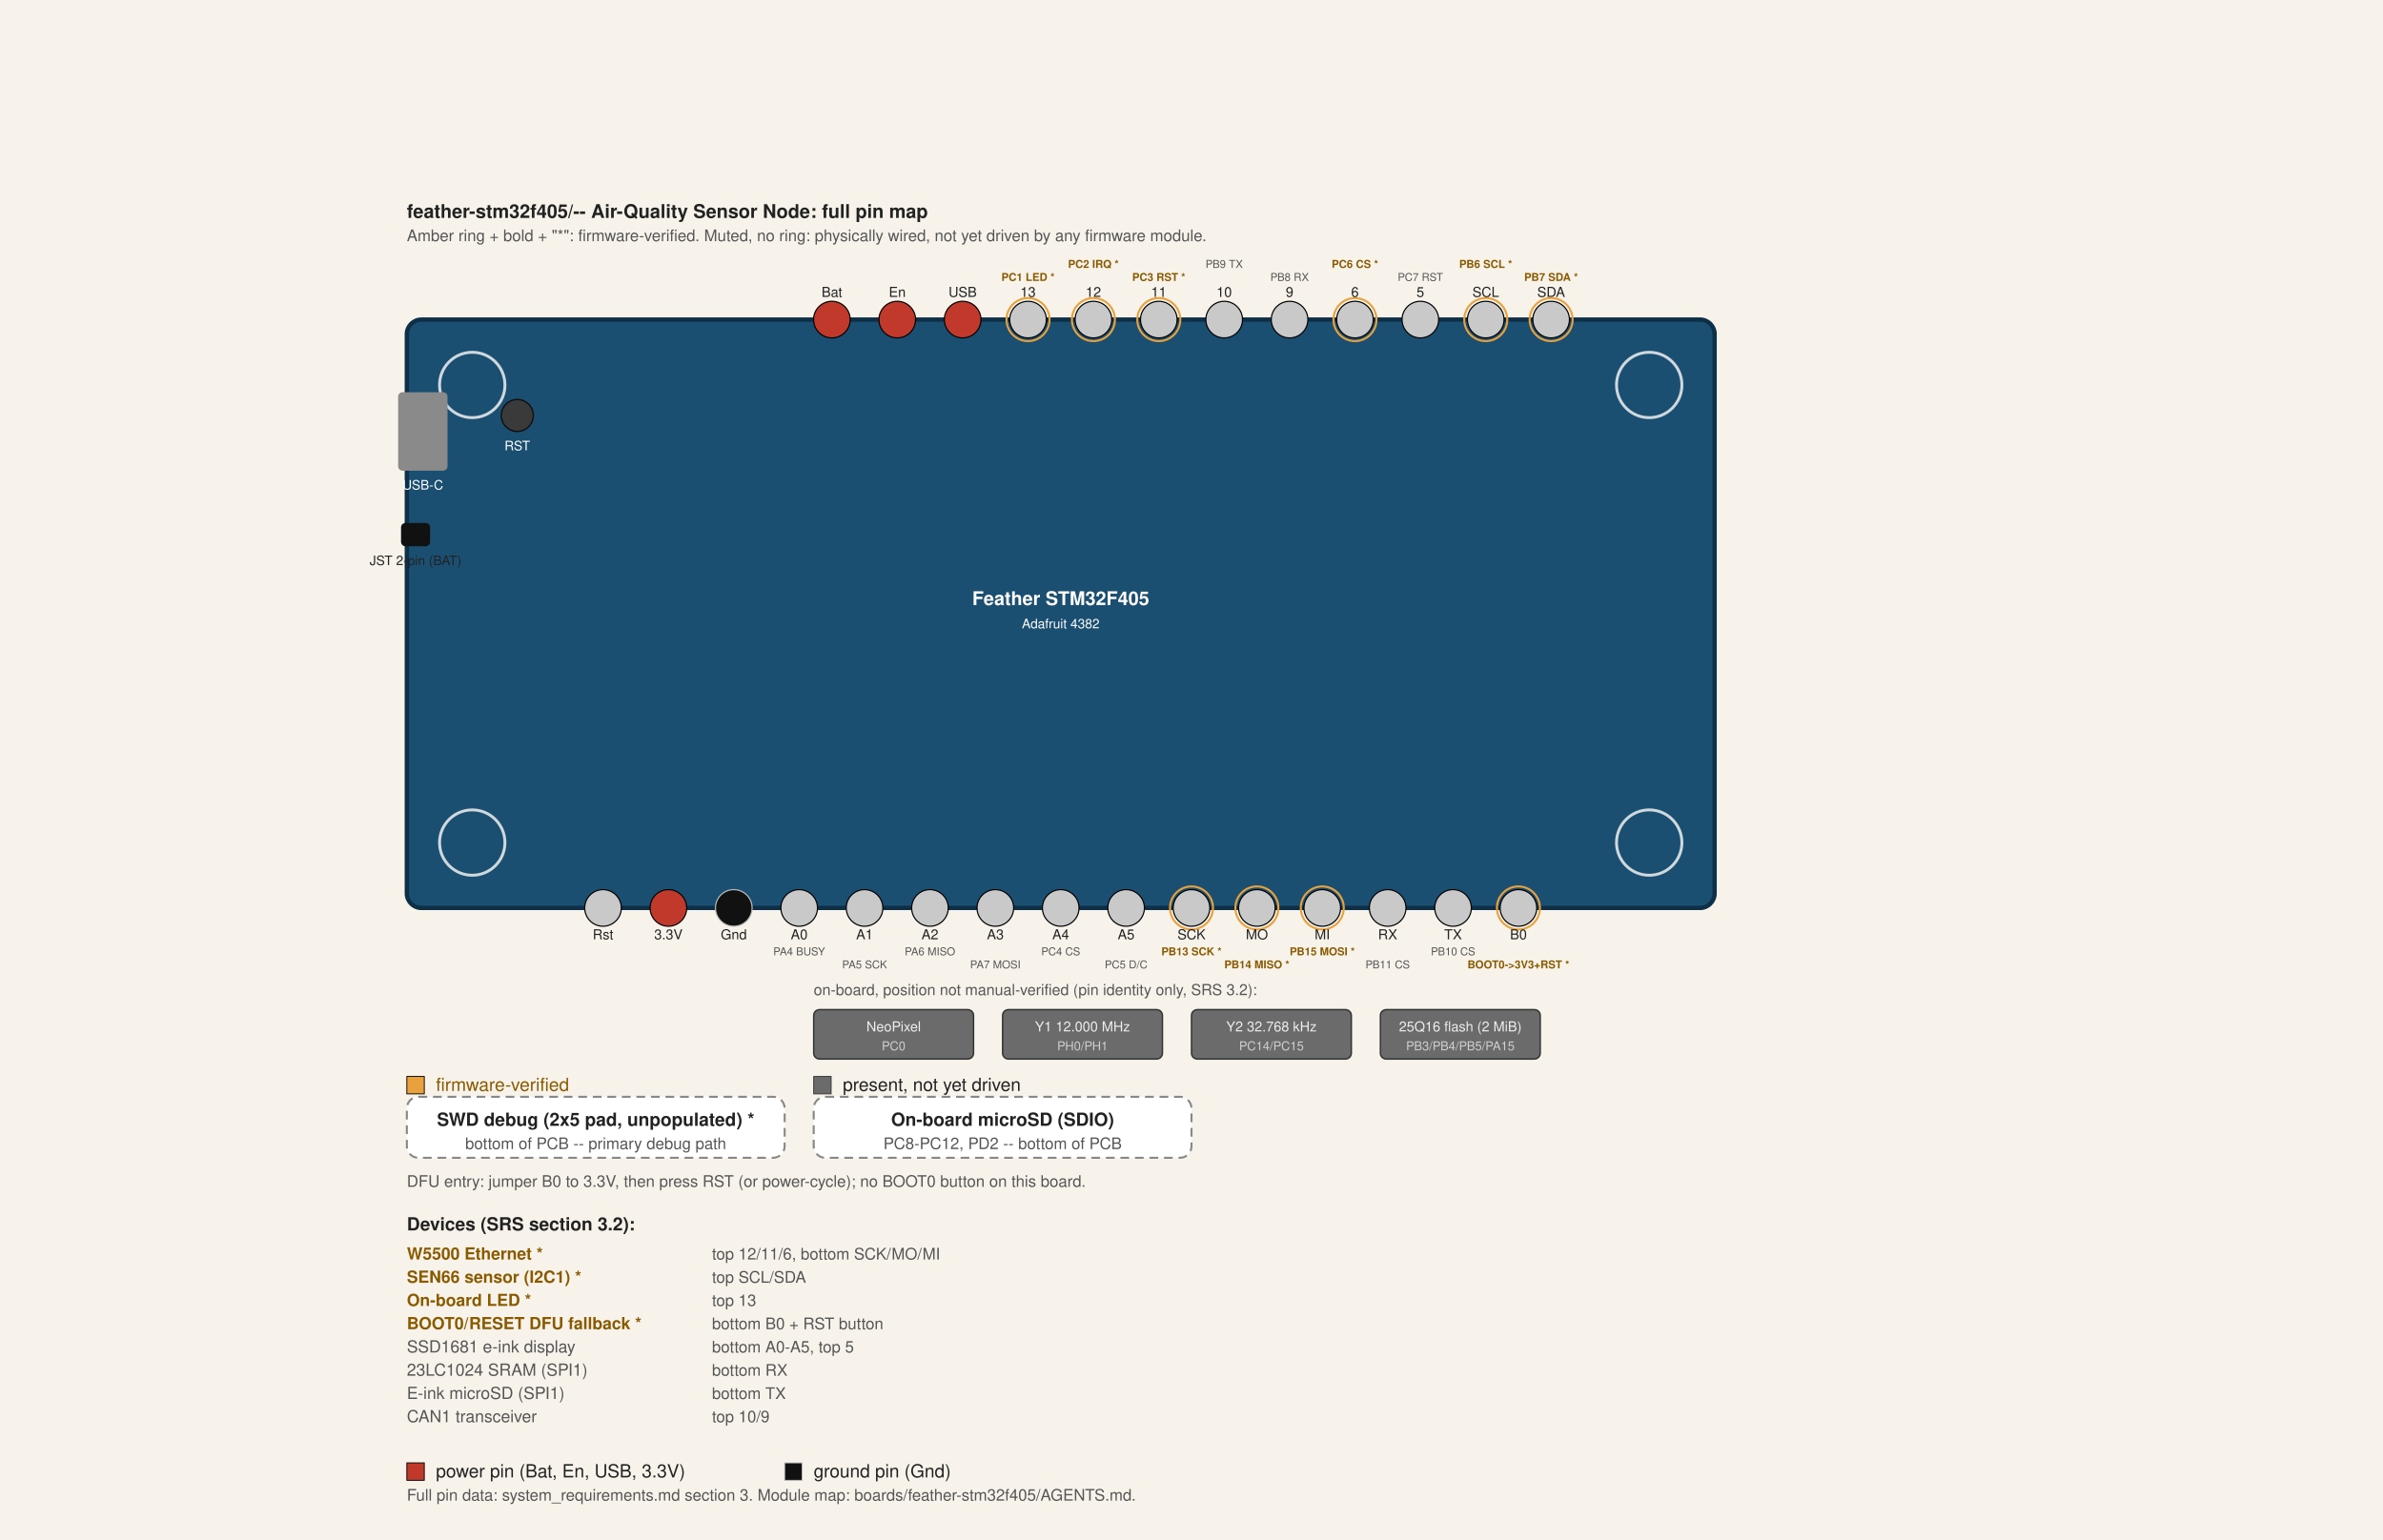
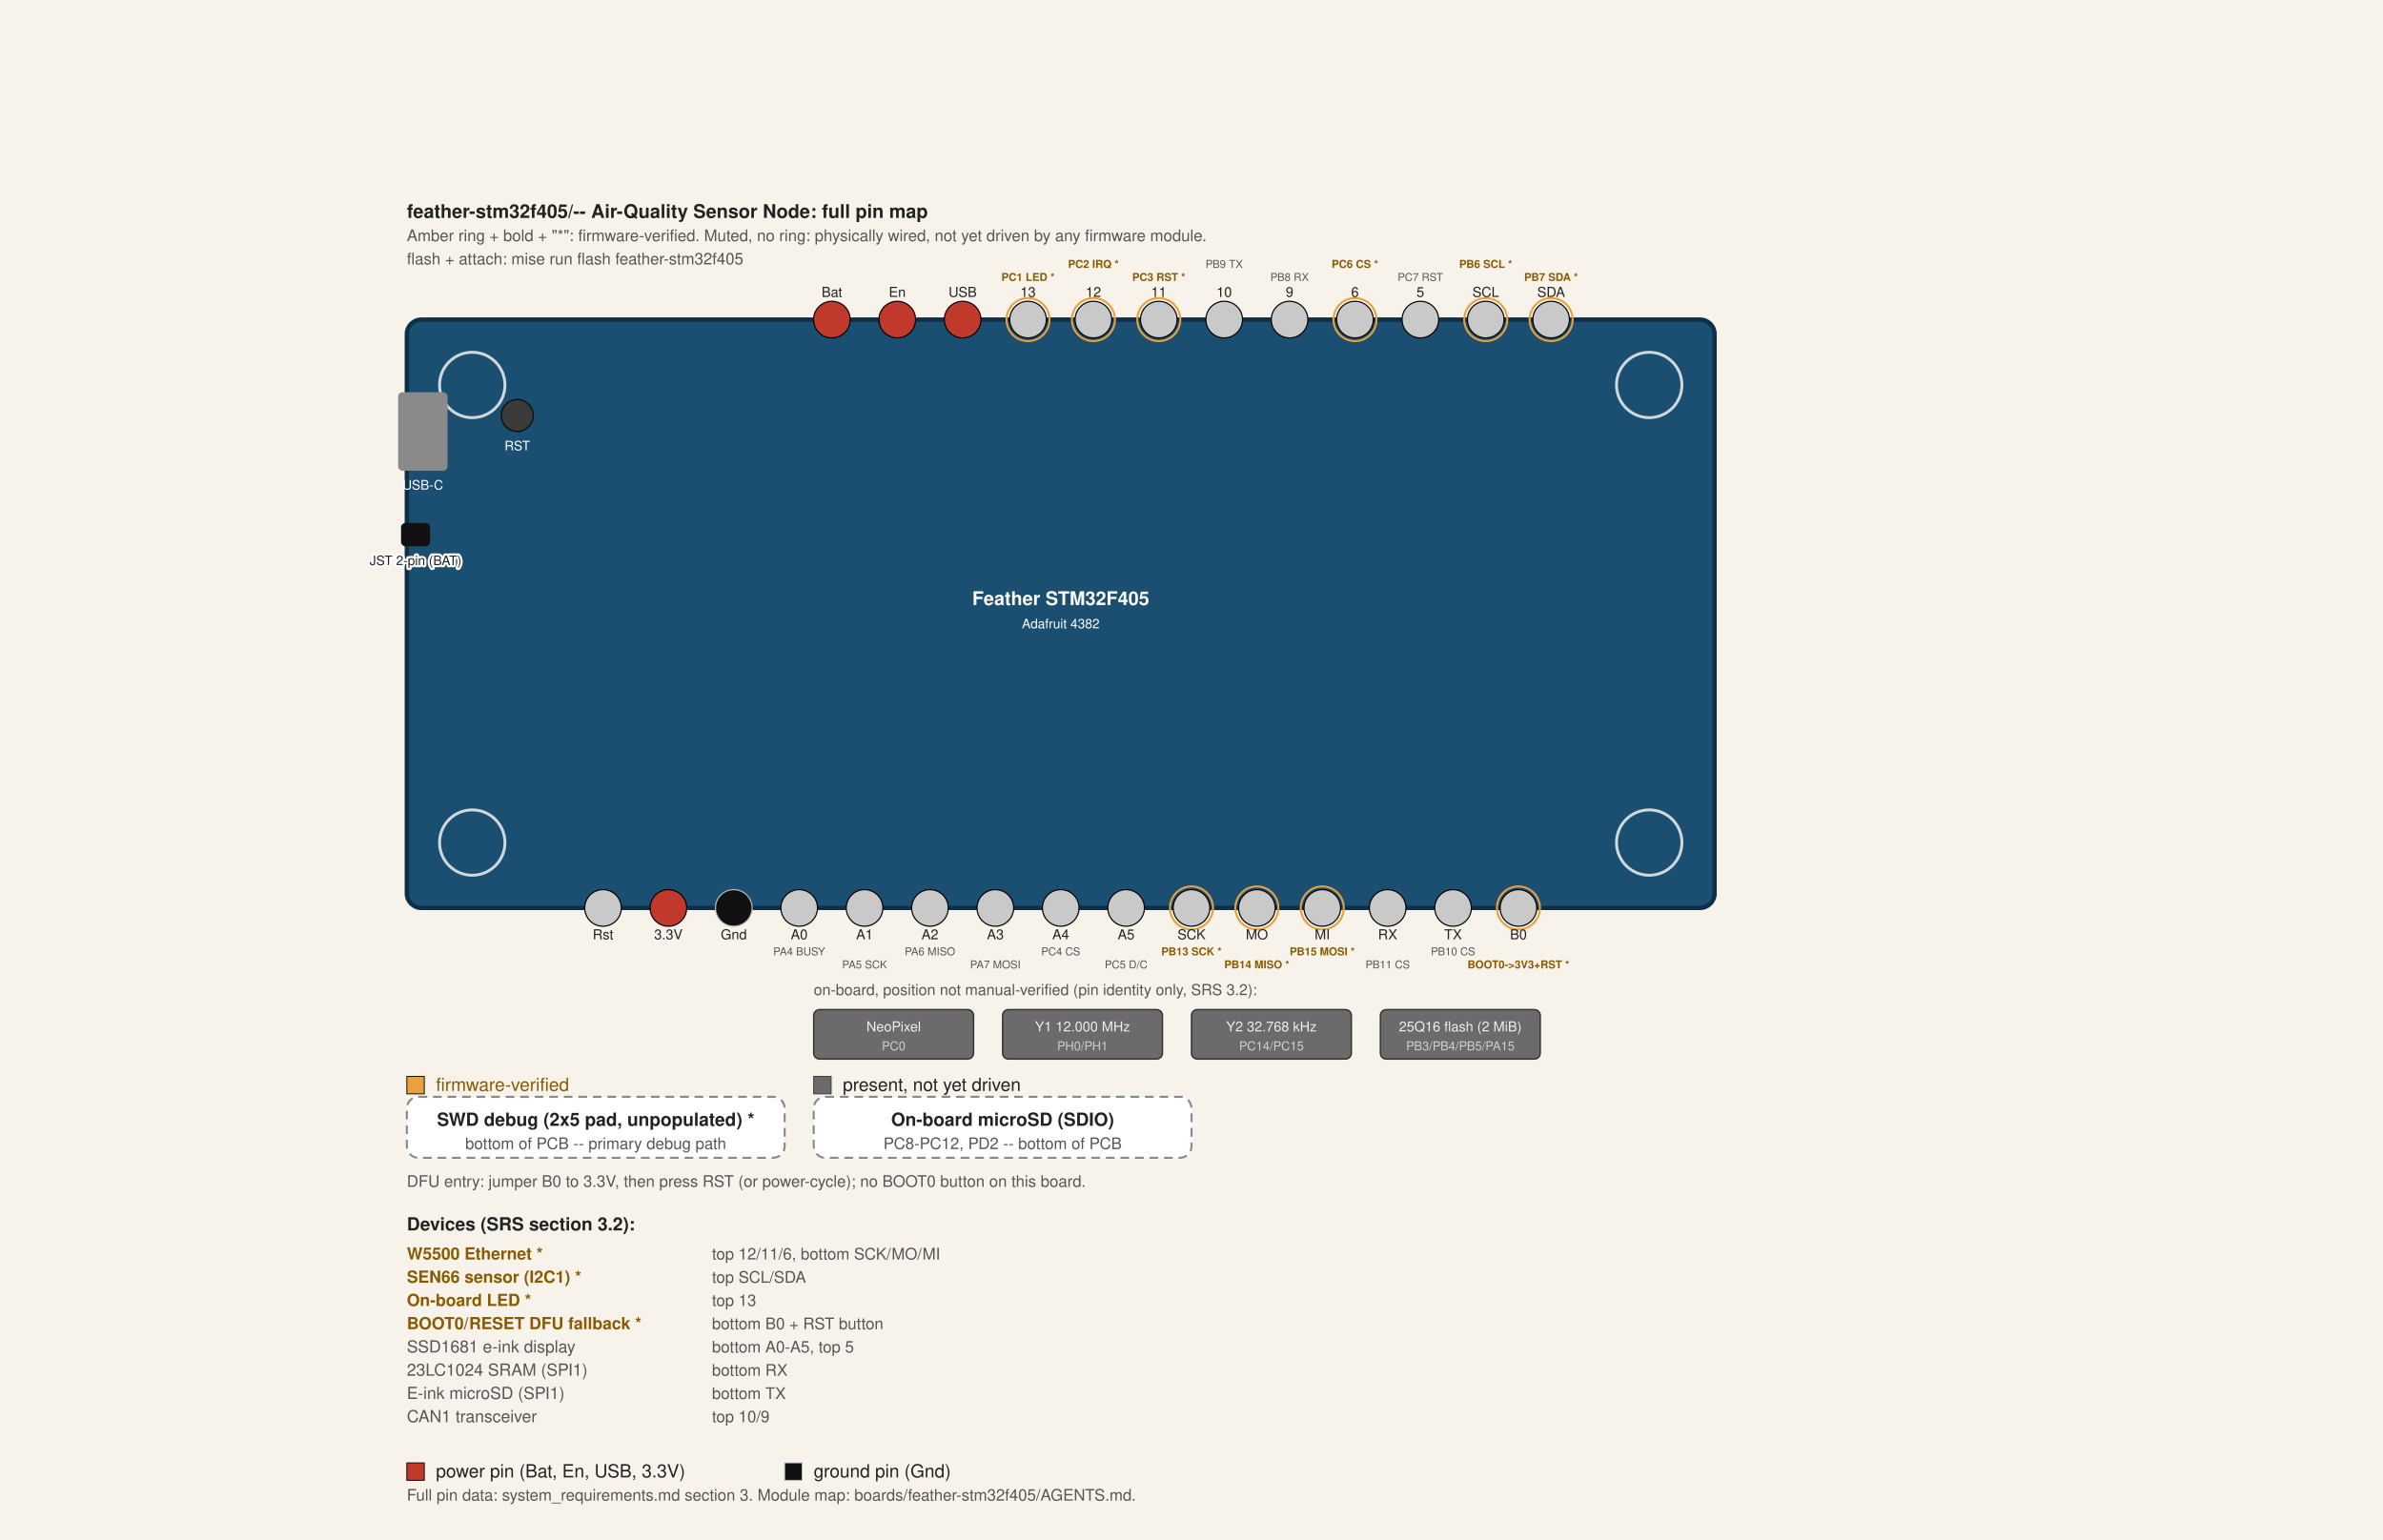
<svg xmlns="http://www.w3.org/2000/svg" viewBox="0 0 1640 1060" font-family="Helvetica, Arial, sans-serif">
  <rect x="0" y="0" width="1640" height="1060" fill="#f7f3eb" />
  <rect x="280" y="220" width="900" height="405" rx="10" fill="#1B4F72" stroke="#0d2f47" stroke-width="3" />
  <circle cx="325.0" cy="265.0" r="22.5" fill="none" stroke="#cfd8dc" stroke-width="2" />
  <circle cx="325.0" cy="580.0" r="22.5" fill="none" stroke="#cfd8dc" stroke-width="2" />
  <circle cx="1135.0" cy="265.0" r="22.5" fill="none" stroke="#cfd8dc" stroke-width="2" />
  <circle cx="1135.0" cy="580.0" r="22.5" fill="none" stroke="#cfd8dc" stroke-width="2" />
  <text x="730" y="416.5" font-size="13" fill="#ffffff" text-anchor="middle" font-weight="bold">Feather STM32F405</text>
  <text x="730" y="432.5" font-size="9" fill="#ffffff" text-anchor="middle">Adafruit 4382</text>
  <circle cx="572.5" cy="220" r="12.6" fill="#c0392b" stroke="#000" stroke-width="0.8" />
  <text x="572.5" y="204.4" font-size="9.5" fill="#222222" text-anchor="middle">Bat</text>
  <circle cx="617.5" cy="220" r="12.6" fill="#c0392b" stroke="#000" stroke-width="0.8" />
  <text x="617.5" y="204.4" font-size="9.5" fill="#222222" text-anchor="middle">En</text>
  <circle cx="662.5" cy="220" r="12.6" fill="#c0392b" stroke="#000" stroke-width="0.8" />
  <text x="662.5" y="204.4" font-size="9.5" fill="#222222" text-anchor="middle">USB</text>
  <circle cx="707.5" cy="220" r="12.6" fill="#c9c9c9" stroke="#000" stroke-width="0.8" />
  <circle cx="707.5" cy="220" r="14.8" fill="none" stroke="#e8a13d" stroke-width="1.4" />
  <text x="707.5" y="204.4" font-size="9.5" fill="#222222" text-anchor="middle">13</text>
  <text x="707.5" y="193.4" font-size="7.5" fill="#8a5a00" font-weight="bold" text-anchor="middle">PC1 LED *</text>
  <circle cx="752.5" cy="220" r="12.6" fill="#c9c9c9" stroke="#000" stroke-width="0.8" />
  <circle cx="752.5" cy="220" r="14.8" fill="none" stroke="#e8a13d" stroke-width="1.4" />
  <text x="752.5" y="204.4" font-size="9.5" fill="#222222" text-anchor="middle">12</text>
  <text x="752.5" y="184.4" font-size="7.5" fill="#8a5a00" font-weight="bold" text-anchor="middle">PC2 IRQ *</text>
  <circle cx="797.5" cy="220" r="12.6" fill="#c9c9c9" stroke="#000" stroke-width="0.8" />
  <circle cx="797.5" cy="220" r="14.8" fill="none" stroke="#e8a13d" stroke-width="1.4" />
  <text x="797.5" y="204.4" font-size="9.5" fill="#222222" text-anchor="middle">11</text>
  <text x="797.5" y="193.4" font-size="7.5" fill="#8a5a00" font-weight="bold" text-anchor="middle">PC3 RST *</text>
  <circle cx="842.5" cy="220" r="12.6" fill="#c9c9c9" stroke="#000" stroke-width="0.8" />
  <text x="842.5" y="204.4" font-size="9.5" fill="#222222" text-anchor="middle">10</text>
  <text x="842.5" y="184.4" font-size="7.5" fill="#555555" text-anchor="middle">PB9 TX</text>
  <circle cx="887.5" cy="220" r="12.6" fill="#c9c9c9" stroke="#000" stroke-width="0.8" />
  <text x="887.5" y="204.4" font-size="9.5" fill="#222222" text-anchor="middle">9</text>
  <text x="887.5" y="193.4" font-size="7.5" fill="#555555" text-anchor="middle">PB8 RX</text>
  <circle cx="932.5" cy="220" r="12.6" fill="#c9c9c9" stroke="#000" stroke-width="0.8" />
  <circle cx="932.5" cy="220" r="14.8" fill="none" stroke="#e8a13d" stroke-width="1.4" />
  <text x="932.5" y="204.4" font-size="9.5" fill="#222222" text-anchor="middle">6</text>
  <text x="932.5" y="184.4" font-size="7.5" fill="#8a5a00" font-weight="bold" text-anchor="middle">PC6 CS *</text>
  <circle cx="977.5" cy="220" r="12.6" fill="#c9c9c9" stroke="#000" stroke-width="0.8" />
  <text x="977.5" y="204.4" font-size="9.5" fill="#222222" text-anchor="middle">5</text>
  <text x="977.5" y="193.4" font-size="7.5" fill="#555555" text-anchor="middle">PC7 RST</text>
  <circle cx="1022.5" cy="220" r="12.6" fill="#c9c9c9" stroke="#000" stroke-width="0.8" />
  <circle cx="1022.5" cy="220" r="14.8" fill="none" stroke="#e8a13d" stroke-width="1.4" />
  <text x="1022.5" y="204.4" font-size="9.5" fill="#222222" text-anchor="middle">SCL</text>
  <text x="1022.5" y="184.4" font-size="7.5" fill="#8a5a00" font-weight="bold" text-anchor="middle">PB6 SCL *</text>
  <circle cx="1067.5" cy="220" r="12.6" fill="#c9c9c9" stroke="#000" stroke-width="0.8" />
  <circle cx="1067.5" cy="220" r="14.8" fill="none" stroke="#e8a13d" stroke-width="1.4" />
  <text x="1067.5" y="204.4" font-size="9.5" fill="#222222" text-anchor="middle">SDA</text>
  <text x="1067.5" y="193.4" font-size="7.5" fill="#8a5a00" font-weight="bold" text-anchor="middle">PB7 SDA *</text>
  <circle cx="415.0" cy="625" r="12.6" fill="#c9c9c9" stroke="#000" stroke-width="0.8" />
  <text x="415.0" y="646.6" font-size="9.5" fill="#222222" text-anchor="middle">Rst</text>
  <circle cx="460.0" cy="625" r="12.6" fill="#c0392b" stroke="#000" stroke-width="0.8" />
  <text x="460.0" y="646.6" font-size="9.5" fill="#222222" text-anchor="middle">3.3V</text>
  <circle cx="505.0" cy="625" r="12.6" fill="#111111" stroke="#bbbbbb" stroke-width="0.8" />
  <text x="505.0" y="646.6" font-size="9.5" fill="#222222" text-anchor="middle">Gnd</text>
  <circle cx="550.0" cy="625" r="12.6" fill="#c9c9c9" stroke="#000" stroke-width="0.8" />
  <text x="550.0" y="646.6" font-size="9.5" fill="#222222" text-anchor="middle">A0</text>
  <text x="550.0" y="657.6" font-size="7.5" fill="#555555" text-anchor="middle">PA4 BUSY</text>
  <circle cx="595.0" cy="625" r="12.6" fill="#c9c9c9" stroke="#000" stroke-width="0.8" />
  <text x="595.0" y="646.6" font-size="9.5" fill="#222222" text-anchor="middle">A1</text>
  <text x="595.0" y="666.6" font-size="7.5" fill="#555555" text-anchor="middle">PA5 SCK</text>
  <circle cx="640.0" cy="625" r="12.6" fill="#c9c9c9" stroke="#000" stroke-width="0.8" />
  <text x="640.0" y="646.6" font-size="9.5" fill="#222222" text-anchor="middle">A2</text>
  <text x="640.0" y="657.6" font-size="7.5" fill="#555555" text-anchor="middle">PA6 MISO</text>
  <circle cx="685.0" cy="625" r="12.6" fill="#c9c9c9" stroke="#000" stroke-width="0.8" />
  <text x="685.0" y="646.6" font-size="9.5" fill="#222222" text-anchor="middle">A3</text>
  <text x="685.0" y="666.6" font-size="7.5" fill="#555555" text-anchor="middle">PA7 MOSI</text>
  <circle cx="730.0" cy="625" r="12.6" fill="#c9c9c9" stroke="#000" stroke-width="0.8" />
  <text x="730.0" y="646.6" font-size="9.5" fill="#222222" text-anchor="middle">A4</text>
  <text x="730.0" y="657.6" font-size="7.5" fill="#555555" text-anchor="middle">PC4 CS</text>
  <circle cx="775.0" cy="625" r="12.6" fill="#c9c9c9" stroke="#000" stroke-width="0.8" />
  <text x="775.0" y="646.6" font-size="9.5" fill="#222222" text-anchor="middle">A5</text>
  <text x="775.0" y="666.6" font-size="7.5" fill="#555555" text-anchor="middle">PC5 D/C</text>
  <circle cx="820.0" cy="625" r="12.6" fill="#c9c9c9" stroke="#000" stroke-width="0.8" />
  <circle cx="820.0" cy="625" r="14.8" fill="none" stroke="#e8a13d" stroke-width="1.4" />
  <text x="820.0" y="646.6" font-size="9.5" fill="#222222" text-anchor="middle">SCK</text>
  <text x="820.0" y="657.6" font-size="7.5" fill="#8a5a00" font-weight="bold" text-anchor="middle">PB13 SCK *</text>
  <circle cx="865.0" cy="625" r="12.6" fill="#c9c9c9" stroke="#000" stroke-width="0.8" />
  <circle cx="865.0" cy="625" r="14.8" fill="none" stroke="#e8a13d" stroke-width="1.4" />
  <text x="865.0" y="646.6" font-size="9.5" fill="#222222" text-anchor="middle">MO</text>
  <text x="865.0" y="666.6" font-size="7.5" fill="#8a5a00" font-weight="bold" text-anchor="middle">PB14 MISO *</text>
  <circle cx="910.0" cy="625" r="12.6" fill="#c9c9c9" stroke="#000" stroke-width="0.8" />
  <circle cx="910.0" cy="625" r="14.8" fill="none" stroke="#e8a13d" stroke-width="1.4" />
  <text x="910.0" y="646.6" font-size="9.5" fill="#222222" text-anchor="middle">MI</text>
  <text x="910.0" y="657.6" font-size="7.5" fill="#8a5a00" font-weight="bold" text-anchor="middle">PB15 MOSI *</text>
  <circle cx="955.0" cy="625" r="12.6" fill="#c9c9c9" stroke="#000" stroke-width="0.8" />
  <text x="955.0" y="646.6" font-size="9.5" fill="#222222" text-anchor="middle">RX</text>
  <text x="955.0" y="666.6" font-size="7.5" fill="#555555" text-anchor="middle">PB11 CS</text>
  <circle cx="1000.0" cy="625" r="12.6" fill="#c9c9c9" stroke="#000" stroke-width="0.8" />
  <text x="1000.0" y="646.6" font-size="9.5" fill="#222222" text-anchor="middle">TX</text>
  <text x="1000.0" y="657.6" font-size="7.5" fill="#555555" text-anchor="middle">PB10 CS</text>
  <circle cx="1045.0" cy="625" r="12.6" fill="#c9c9c9" stroke="#000" stroke-width="0.8" />
  <circle cx="1045.0" cy="625" r="14.8" fill="none" stroke="#e8a13d" stroke-width="1.4" />
  <text x="1045.0" y="646.6" font-size="9.5" fill="#222222" text-anchor="middle">B0</text>
  <text x="1045.0" y="666.6" font-size="7.5" fill="#8a5a00" font-weight="bold" text-anchor="middle">BOOT0-&gt;3V3+RST *</text>
  <rect x="274" y="270" width="34" height="54" rx="3" fill="#8a8a8a" />
  <text x="291.0" y="337" font-size="9" fill="#ffffff" text-anchor="middle">USB-C</text>
  <rect x="276" y="360" width="20" height="16" rx="3" fill="#111111" />
+   <text x="286.0" y="389" font-size="9" fill="none" stroke="#ffffff" stroke-width="3" stroke-linejoin="round" text-anchor="middle">JST 2-pin (BAT)</text>
  <text x="286.0" y="389" font-size="9" fill="#222222" text-anchor="middle">JST 2-pin (BAT)</text>
  <circle cx="356" cy="286" r="11" fill="#3a3a3a" stroke="#111" />
  <text x="356" y="310" font-size="9" fill="#ffffff" text-anchor="middle">RST</text>
  <text x="280" y="150" font-size="13" fill="#222222" font-weight="bold">feather-stm32f405/-- Air-Quality Sensor Node: full pin map</text>
  <text x="280" y="166" font-size="11" fill="#555555">Amber ring + bold + "*": firmware-verified.  Muted, no ring: physically wired, not yet driven by any firmware module.</text>
+   <text x="280" y="182" font-size="11" fill="#555555">flash + attach: mise run flash feather-stm32f405</text>
  <text x="560" y="685" font-size="10.5" fill="#555555">on-board, position not manual-verified (pin identity only, SRS 3.2):</text>
  <rect x="560" y="695" width="110" height="34" rx="4" fill="#6b6b6b" stroke="#333" stroke-width="1" />
  <text x="615" y="710" font-size="9.5" fill="#eeeeee" text-anchor="middle">NeoPixel</text>
  <text x="615" y="723" font-size="8.5" fill="#cfcfcf" text-anchor="middle">PC0</text>
  <rect x="690" y="695" width="110" height="34" rx="4" fill="#6b6b6b" stroke="#333" stroke-width="1" />
  <text x="745" y="710" font-size="9.5" fill="#eeeeee" text-anchor="middle">Y1 12.000 MHz</text>
  <text x="745" y="723" font-size="8.5" fill="#cfcfcf" text-anchor="middle">PH0/PH1</text>
  <rect x="820" y="695" width="110" height="34" rx="4" fill="#6b6b6b" stroke="#333" stroke-width="1" />
  <text x="875" y="710" font-size="9.5" fill="#eeeeee" text-anchor="middle">Y2 32.768 kHz</text>
  <text x="875" y="723" font-size="8.5" fill="#cfcfcf" text-anchor="middle">PC14/PC15</text>
  <rect x="950" y="695" width="110" height="34" rx="4" fill="#6b6b6b" stroke="#333" stroke-width="1" />
  <text x="1005" y="710" font-size="9.5" fill="#eeeeee" text-anchor="middle">25Q16 flash (2 MiB)</text>
  <text x="1005" y="723" font-size="8.5" fill="#cfcfcf" text-anchor="middle">PB3/PB4/PB5/PA15</text>
  <rect x="280" y="741" width="12" height="12" fill="#e8a13d" stroke="#000" stroke-width="0.6" />
  <text x="300" y="751" font-size="12.5" fill="#8a5a00">firmware-verified</text>
  <rect x="280" y="755" width="260" height="42" rx="8" fill="#ffffff" stroke="#888888" stroke-width="1.4" stroke-dasharray="6 4" />
  <text x="410.0" y="775" font-size="12.5" fill="#222222" font-weight="bold" text-anchor="middle">SWD debug (2x5 pad, unpopulated) *</text>
  <text x="410.0" y="791" font-size="11" fill="#555555" text-anchor="middle">bottom of PCB -- primary debug path</text>
  <rect x="560" y="741" width="12" height="12" fill="#6b6b6b" stroke="#333" stroke-width="0.6" />
  <text x="580" y="751" font-size="12.5" fill="#222222">present, not yet driven</text>
  <rect x="560" y="755" width="260" height="42" rx="8" fill="#ffffff" stroke="#888888" stroke-width="1.4" stroke-dasharray="6 4" />
  <text x="690.0" y="775" font-size="12.5" fill="#222222" font-weight="bold" text-anchor="middle">On-board microSD (SDIO)</text>
  <text x="690.0" y="791" font-size="11" fill="#555555" text-anchor="middle">PC8-PC12, PD2 -- bottom of PCB</text>
  <text x="280" y="817" font-size="11" fill="#555555">DFU entry: jumper B0 to 3.3V, then press RST (or power-cycle); no BOOT0 button on this board.</text>
  <text x="280" y="847" font-size="12.5" fill="#222222" font-weight="bold">Devices (SRS section 3.2):</text>
  <text x="280" y="867" font-size="11.5" fill="#8a5a00" font-weight="bold">W5500 Ethernet *</text>
  <text x="490" y="867" font-size="11" fill="#555555">top 12/11/6, bottom SCK/MO/MI</text>
  <text x="280" y="883" font-size="11.5" fill="#8a5a00" font-weight="bold">SEN66 sensor (I2C1) *</text>
  <text x="490" y="883" font-size="11" fill="#555555">top SCL/SDA</text>
  <text x="280" y="899" font-size="11.5" fill="#8a5a00" font-weight="bold">On-board LED *</text>
  <text x="490" y="899" font-size="11" fill="#555555">top 13</text>
  <text x="280" y="915" font-size="11.5" fill="#8a5a00" font-weight="bold">BOOT0/RESET DFU fallback *</text>
  <text x="490" y="915" font-size="11" fill="#555555">bottom B0 + RST button</text>
  <text x="280" y="931" font-size="11.5" fill="#555555">SSD1681 e-ink display</text>
  <text x="490" y="931" font-size="11" fill="#555555">bottom A0-A5, top 5</text>
  <text x="280" y="947" font-size="11.5" fill="#555555">23LC1024 SRAM (SPI1)</text>
  <text x="490" y="947" font-size="11" fill="#555555">bottom RX</text>
  <text x="280" y="963" font-size="11.5" fill="#555555">E-ink microSD (SPI1)</text>
  <text x="490" y="963" font-size="11" fill="#555555">bottom TX</text>
  <text x="280" y="979" font-size="11.5" fill="#555555">CAN1 transceiver</text>
  <text x="490" y="979" font-size="11" fill="#555555">top 10/9</text>
  <rect x="280" y="1007" width="12" height="12" fill="#c0392b" stroke="#000" stroke-width="0.6" />
  <text x="300" y="1017" font-size="12.5" fill="#222222">power pin (Bat, En, USB, 3.3V)</text>
  <rect x="540" y="1007" width="12" height="12" fill="#111111" stroke="#bbbbbb" stroke-width="0.6" />
  <text x="560" y="1017" font-size="12.5" fill="#222222">ground pin (Gnd)</text>
  <text x="280" y="1033" font-size="11" fill="#555555">Full pin data: system_requirements.md section 3.  Module map: boards/feather-stm32f405/AGENTS.md.</text>
</svg>
